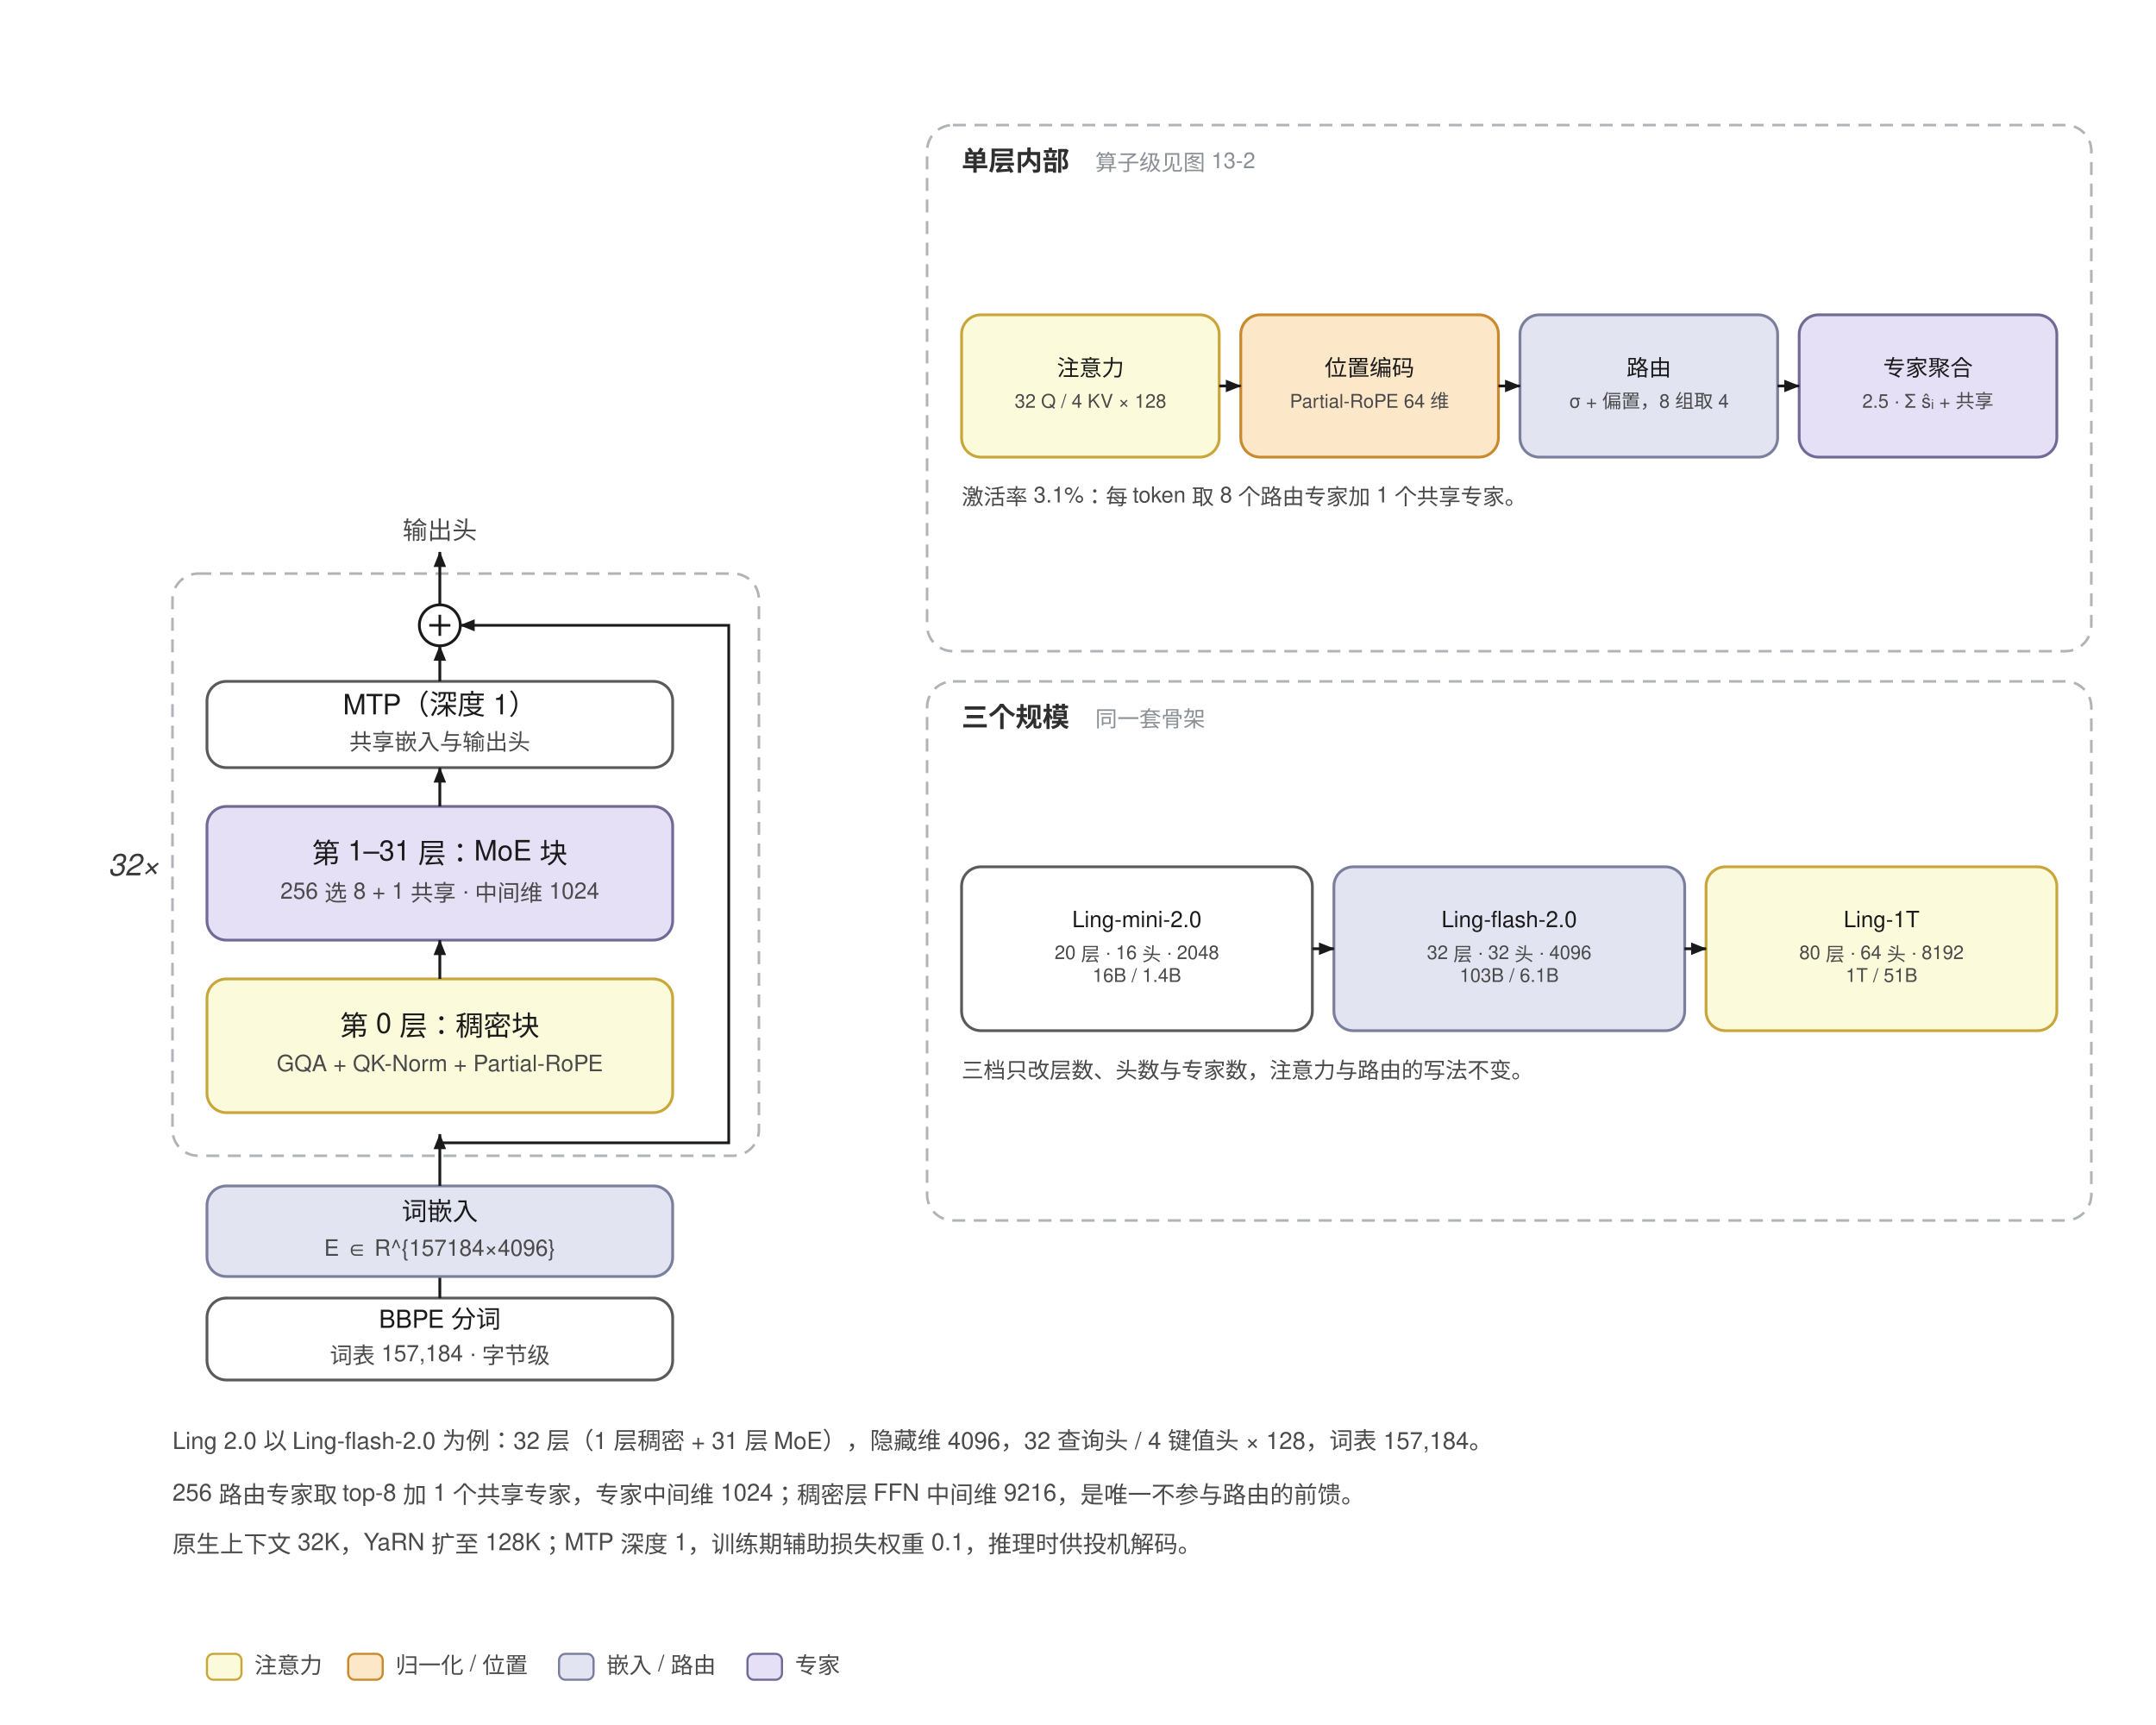
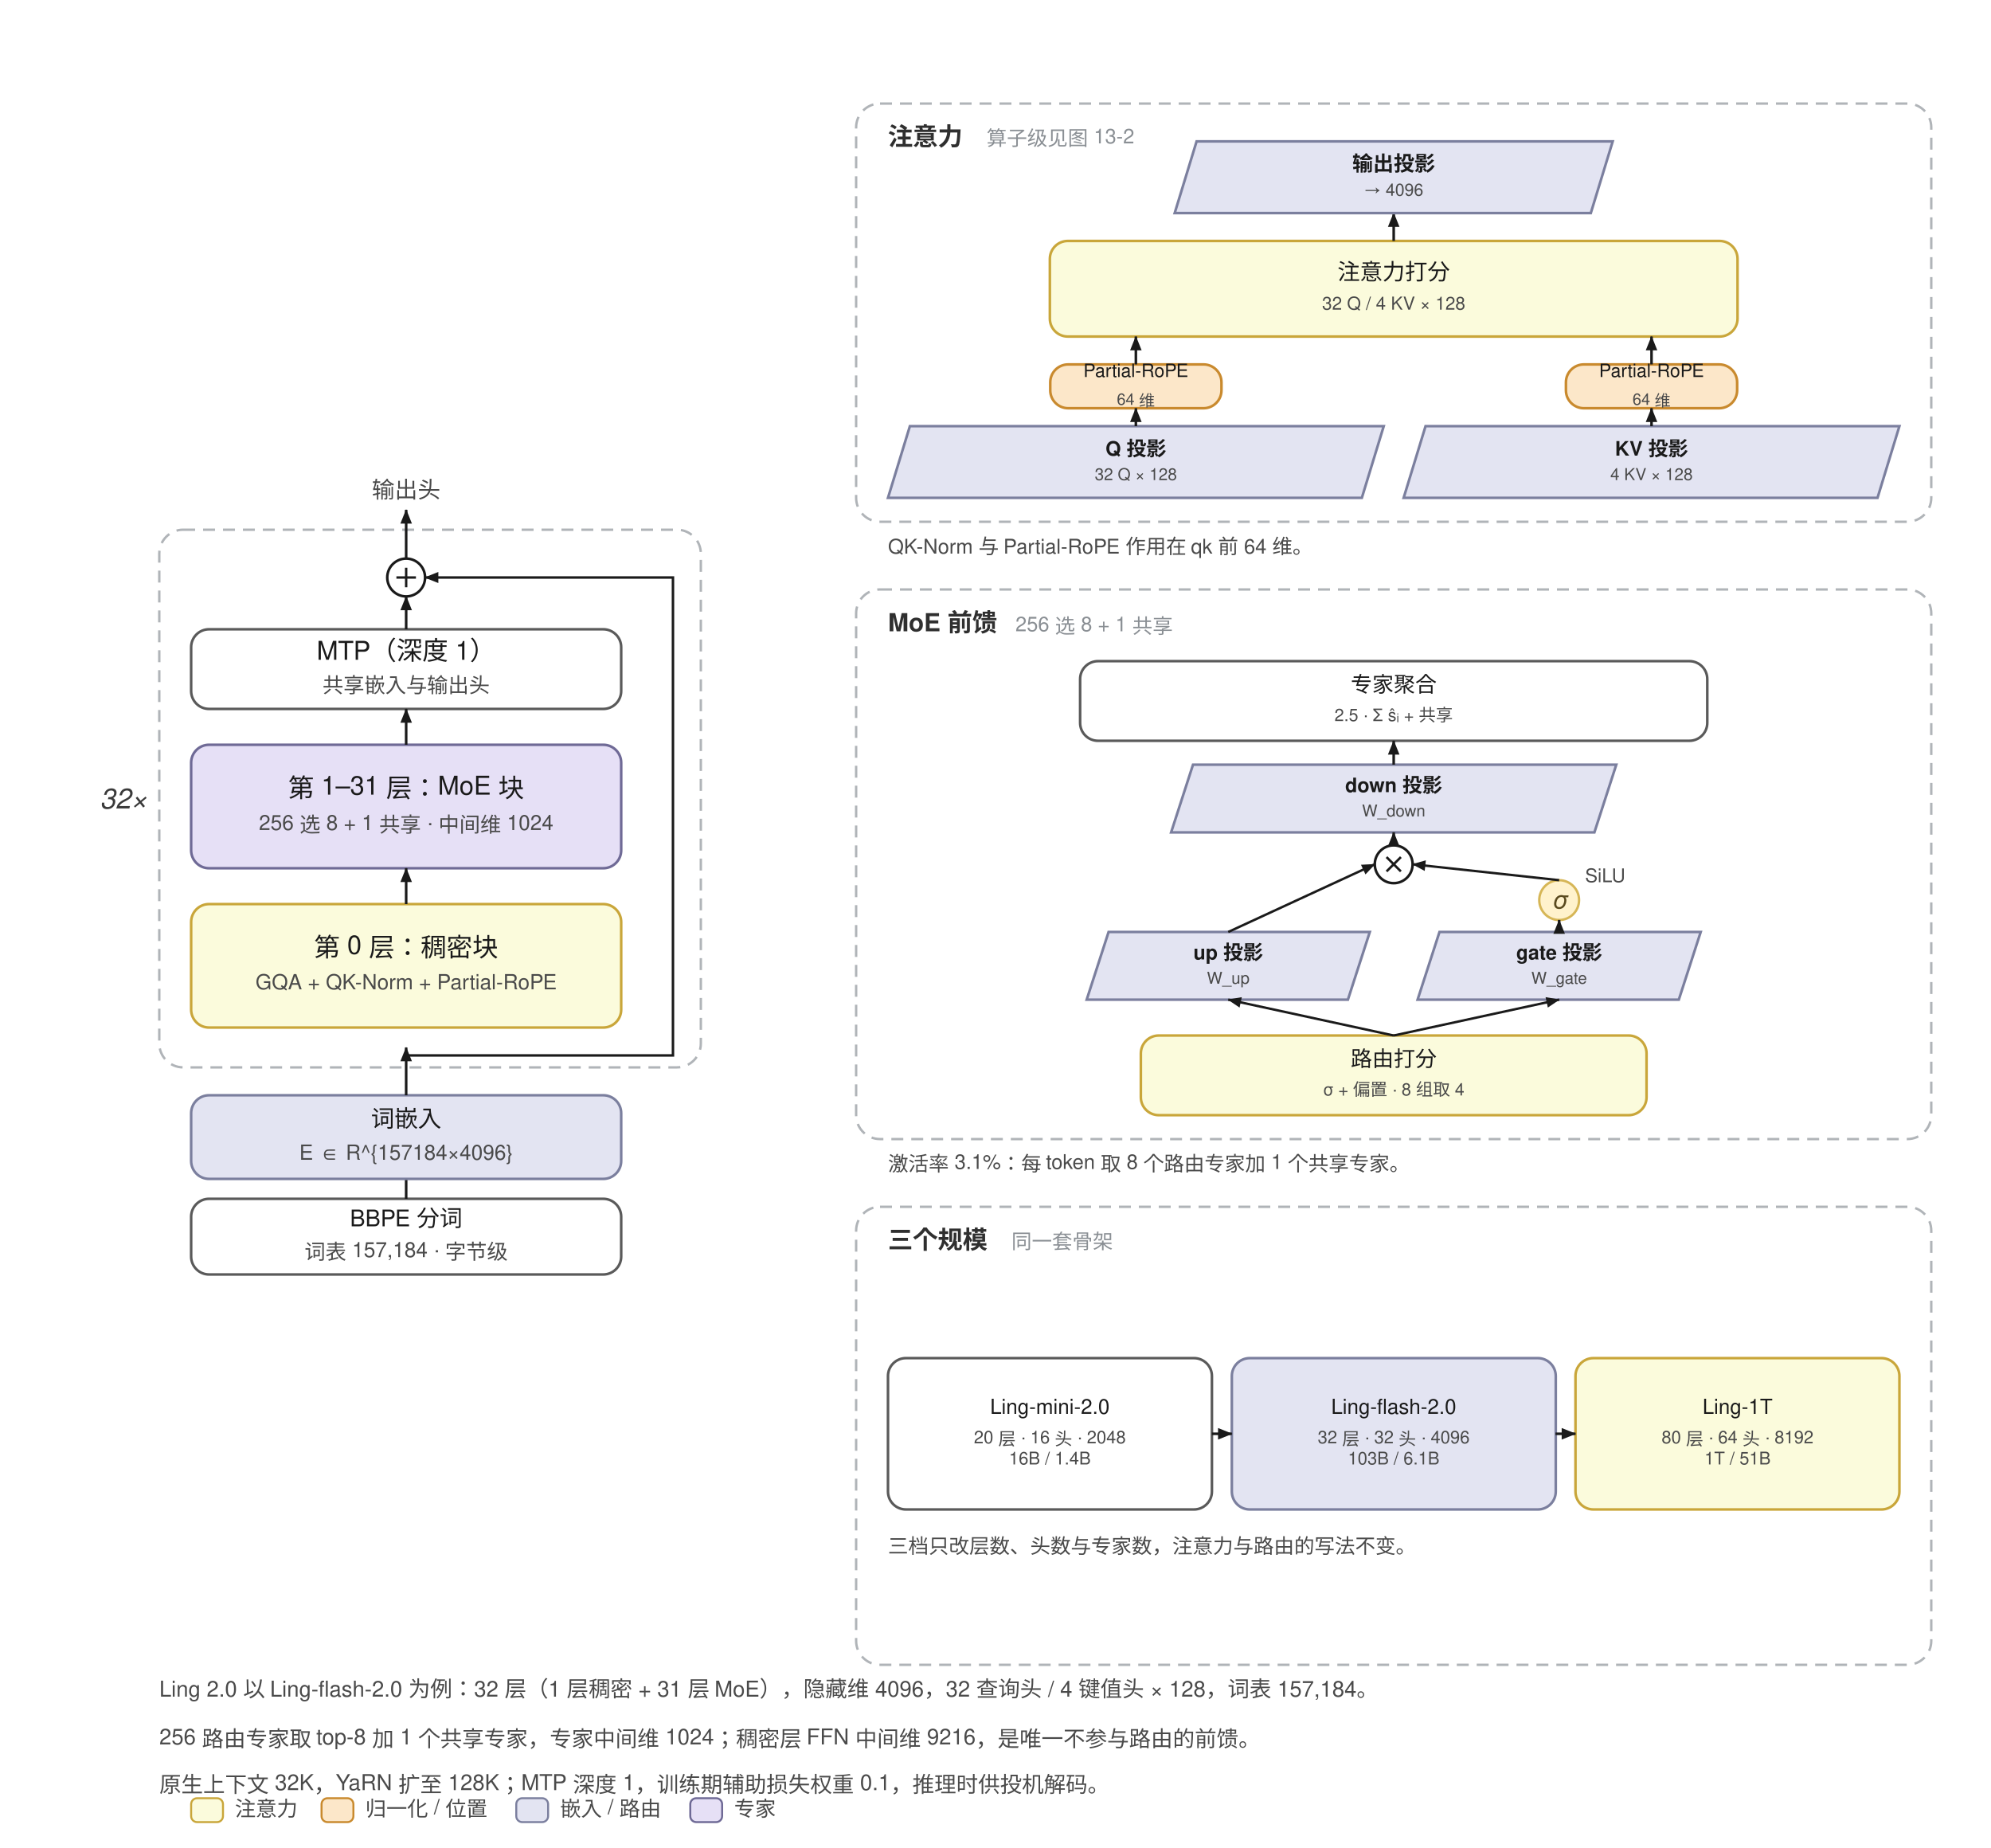
- <svg xmlns="http://www.w3.org/2000/svg" width="1000" height="800" viewBox="0 0 1000 800" font-family="Helvetica, Arial, 'Microsoft YaHei', 'PingFang SC', sans-serif">
+ <svg xmlns="http://www.w3.org/2000/svg" width="1000" height="928" viewBox="0 0 1000 928" font-family="Helvetica, Arial, 'Microsoft YaHei', 'PingFang SC', sans-serif">
  <defs>
    <marker id="ah" viewBox="0 0 10 10" refX="8.6" refY="5" markerWidth="6.2" markerHeight="6.2" orient="auto-start-reverse">
      <path d="M0,1.4 L9,5 L0,8.6 z" fill="#1a1a1a" />
    </marker>
    <marker id="ag" viewBox="0 0 10 10" refX="8.6" refY="5" markerWidth="6.2" markerHeight="6.2" orient="auto-start-reverse">
      <path d="M0,1.4 L9,5 L0,8.6 z" fill="#6f7377" />
    </marker>
  </defs>
-   <rect width="1000" height="800" fill="#ffffff" />
+   <rect width="1000" height="928" fill="#ffffff" />
  <rect x="96.0" y="602.0" width="216.0" height="38.0" rx="9" fill="#ffffff" stroke="#5a5a5a" stroke-width="1.3" fill-opacity="1" />
  <text x="204.0" y="615.8" font-size="11.5" fill="#1a1a1a" text-anchor="middle">BBPE 分词</text>
  <text x="204.0" y="632.3" font-size="10.5" fill="#4a4a4a" text-anchor="middle">词表 157,184 · 字节级</text>
  <path d="M204.0,602.0 L204.0,582.0" fill="none" stroke="#1a1a1a" stroke-width="1.3" marker-end="url(#ah)" />
  <rect x="96.0" y="550.0" width="216.0" height="42.0" rx="9" fill="#e3e4f2" stroke="#7b7f9e" stroke-width="1.3" fill-opacity="1" />
  <text x="204.0" y="565.9" font-size="11.8" fill="#1a1a1a" text-anchor="middle">词嵌入</text>
  <text x="204.0" y="582.4" font-size="10.5" fill="#4a4a4a" text-anchor="middle">E ∈ R^{157184×4096}</text>
  <path d="M204.0,550.0 L204.0,526.0" fill="none" stroke="#1a1a1a" stroke-width="1.3" marker-end="url(#ah)" />
  <rect x="96.0" y="454.0" width="216.0" height="62.0" rx="9" fill="#fbfbdc" stroke="#c9a63a" stroke-width="1.3" fill-opacity="1" />
  <text x="204.0" y="480.3" font-size="13" fill="#1a1a1a" text-anchor="middle">第 0 层：稠密块</text>
  <text x="204.0" y="496.8" font-size="10.5" fill="#4a4a4a" text-anchor="middle">GQA + QK-Norm + Partial-RoPE</text>
  <rect x="96.0" y="374.0" width="216.0" height="62.0" rx="9" fill="#e6e0f6" stroke="#6f6a96" stroke-width="1.3" fill-opacity="1" />
  <text x="204.0" y="400.3" font-size="13" fill="#1a1a1a" text-anchor="middle">第 1–31 层：MoE 块</text>
  <text x="204.0" y="416.8" font-size="10.5" fill="#4a4a4a" text-anchor="middle">256 选 8 + 1 共享 · 中间维 1024</text>
  <rect x="96.0" y="316.0" width="216.0" height="40.0" rx="9" fill="#ffffff" stroke="#5a5a5a" stroke-width="1.3" fill-opacity="1" />
  <text x="204.0" y="331.3" font-size="13" fill="#1a1a1a" text-anchor="middle">MTP（深度 1）</text>
  <text x="204.0" y="347.8" font-size="10.5" fill="#4a4a4a" text-anchor="middle">共享嵌入与输出头</text>
  <path d="M204.0,454.0 L204.0,436.0" fill="none" stroke="#1a1a1a" stroke-width="1.3" marker-end="url(#ah)" />
  <path d="M204.0,374.0 L204.0,356.0" fill="none" stroke="#1a1a1a" stroke-width="1.3" marker-end="url(#ah)" />
  <path d="M204.0,316.0 L204.0,299.5" fill="none" stroke="#1a1a1a" stroke-width="1.3" marker-end="url(#ah)" />
  <circle cx="204.0" cy="290.0" r="9.5" fill="#ffffff" stroke="#1a1a1a" stroke-width="1.3" />
  <path d="M199.1,290.0 L208.9,290.0 M204.0,285.1 L204.0,294.9" stroke="#1a1a1a" stroke-width="1.2" />
  <rect x="80.0" y="266.0" width="272.0" height="270.0" rx="12" fill="none" stroke="#b0b4b8" stroke-width="1.2" stroke-dasharray="6 4" fill-opacity="1" />
  <text x="62.0" y="406.0" font-size="14" fill="#3a3a3a" text-anchor="middle" font-style="italic">32×</text>
  <path d="M204.0,530.0 L338.0,530.0 L338.0,290.0 L213.5,290.0" fill="none" stroke="#1a1a1a" stroke-width="1.25" marker-end="url(#ah)" />
  <path d="M204.0,280.5 L204.0,256.0" fill="none" stroke="#1a1a1a" stroke-width="1.3" marker-end="url(#ah)" />
  <text x="204.0" y="250.0" font-size="11.5" fill="#4a4a4a" text-anchor="middle">输出头</text>
-   <rect x="430.0" y="58.0" width="540.0" height="244.0" rx="12" fill="none" stroke="#b0b4b8" stroke-width="1.2" stroke-dasharray="6 4" fill-opacity="1" />
-   <text x="446.0" y="79.0" font-size="12.5" fill="#2f2f2f" text-anchor="start" font-weight="600">单层内部</text>
-   <text x="508.0" y="79.0" font-size="10.2" fill="#8a8f94" text-anchor="start">算子级见图 13-2</text>
-   <rect x="446.0" y="146.0" width="119.5" height="66.0" rx="9" fill="#fbfbdc" stroke="#c9a63a" stroke-width="1.3" fill-opacity="1" />
-   <text x="505.8" y="174.3" font-size="10.4" fill="#1a1a1a" text-anchor="middle">注意力</text>
-   <text x="505.8" y="189.1" font-size="8.8" fill="#4a4a4a" text-anchor="middle">32 Q / 4 KV × 128</text>
-   <rect x="575.5" y="146.0" width="119.5" height="66.0" rx="9" fill="#fce7c9" stroke="#c98a2e" stroke-width="1.3" fill-opacity="1" />
-   <text x="635.2" y="174.3" font-size="10.4" fill="#1a1a1a" text-anchor="middle">位置编码</text>
-   <text x="635.2" y="189.1" font-size="8.8" fill="#4a4a4a" text-anchor="middle">Partial-RoPE 64 维</text>
-   <rect x="705.0" y="146.0" width="119.5" height="66.0" rx="9" fill="#e3e4f2" stroke="#7b7f9e" stroke-width="1.3" fill-opacity="1" />
-   <text x="764.8" y="174.3" font-size="10.4" fill="#1a1a1a" text-anchor="middle">路由</text>
-   <text x="764.8" y="189.1" font-size="8.8" fill="#4a4a4a" text-anchor="middle">σ + 偏置，8 组取 4</text>
-   <rect x="834.5" y="146.0" width="119.5" height="66.0" rx="9" fill="#e6e0f6" stroke="#6f6a96" stroke-width="1.3" fill-opacity="1" />
-   <text x="894.2" y="174.3" font-size="10.4" fill="#1a1a1a" text-anchor="middle">专家聚合</text>
-   <text x="894.2" y="189.1" font-size="8.8" fill="#4a4a4a" text-anchor="middle">2.5 · Σ ŝᵢ + 共享</text>
-   <path d="M565.5,179.0 L575.5,179.0" fill="none" stroke="#1a1a1a" stroke-width="1.3" marker-end="url(#ah)" />
-   <path d="M695.0,179.0 L705.0,179.0" fill="none" stroke="#1a1a1a" stroke-width="1.3" marker-end="url(#ah)" />
-   <path d="M824.5,179.0 L834.5,179.0" fill="none" stroke="#1a1a1a" stroke-width="1.3" marker-end="url(#ah)" />
-   <text x="446.0" y="234.0" font-size="10.2" fill="#4a4a4a" text-anchor="start">激活率 3.1%：每 token 取 8 个路由专家加 1 个共享专家。</text>
-   <rect x="430.0" y="316.0" width="540.0" height="250.0" rx="12" fill="none" stroke="#b0b4b8" stroke-width="1.2" stroke-dasharray="6 4" fill-opacity="1" />
-   <text x="446.0" y="337.0" font-size="12.5" fill="#2f2f2f" text-anchor="start" font-weight="600">三个规模</text>
-   <text x="508.0" y="337.0" font-size="10.2" fill="#8a8f94" text-anchor="start">同一套骨架</text>
-   <rect x="446.0" y="402.0" width="162.7" height="76.0" rx="9" fill="#ffffff" stroke="#5a5a5a" stroke-width="1.3" fill-opacity="1" />
-   <text x="527.3" y="430.0" font-size="10.4" fill="#1a1a1a" text-anchor="middle">Ling-mini-2.0</text>
-   <text x="527.3" y="444.8" font-size="8.8" fill="#4a4a4a" text-anchor="middle">20 层 · 16 头 · 2048</text>
-   <text x="527.3" y="455.4" font-size="8.8" fill="#4a4a4a" text-anchor="middle">16B / 1.4B</text>
-   <rect x="618.7" y="402.0" width="162.7" height="76.0" rx="9" fill="#e3e4f2" stroke="#7b7f9e" stroke-width="1.3" fill-opacity="1" />
-   <text x="700.0" y="430.0" font-size="10.4" fill="#1a1a1a" text-anchor="middle">Ling-flash-2.0</text>
-   <text x="700.0" y="444.8" font-size="8.8" fill="#4a4a4a" text-anchor="middle">32 层 · 32 头 · 4096</text>
-   <text x="700.0" y="455.4" font-size="8.8" fill="#4a4a4a" text-anchor="middle">103B / 6.1B</text>
-   <rect x="791.3" y="402.0" width="162.7" height="76.0" rx="9" fill="#fbfbdc" stroke="#c9a63a" stroke-width="1.3" fill-opacity="1" />
-   <text x="872.7" y="430.0" font-size="10.4" fill="#1a1a1a" text-anchor="middle">Ling-1T</text>
-   <text x="872.7" y="444.8" font-size="8.8" fill="#4a4a4a" text-anchor="middle">80 层 · 64 头 · 8192</text>
-   <text x="872.7" y="455.4" font-size="8.8" fill="#4a4a4a" text-anchor="middle">1T / 51B</text>
-   <path d="M608.7,440.0 L618.7,440.0" fill="none" stroke="#1a1a1a" stroke-width="1.3" marker-end="url(#ah)" />
-   <path d="M781.3,440.0 L791.3,440.0" fill="none" stroke="#1a1a1a" stroke-width="1.3" marker-end="url(#ah)" />
-   <text x="446.0" y="500.0" font-size="10.2" fill="#4a4a4a" text-anchor="start">三档只改层数、头数与专家数，注意力与路由的写法不变。</text>
-   <text x="80.0" y="672.0" font-size="11" fill="#4a4a4a" text-anchor="start">Ling 2.0 以 Ling-flash-2.0 为例：32 层（1 层稠密 + 31 层 MoE），隐藏维 4096，32 查询头 / 4 键值头 × 128，词表 157,184。</text>
-   <text x="80.0" y="696.0" font-size="11" fill="#4a4a4a" text-anchor="start">256 路由专家取 top-8 加 1 个共享专家，专家中间维 1024；稠密层 FFN 中间维 9216，是唯一不参与路由的前馈。</text>
-   <text x="80.0" y="720.0" font-size="11" fill="#4a4a4a" text-anchor="start">原生上下文 32K，YaRN 扩至 128K；MTP 深度 1，训练期辅助损失权重 0.1，推理时供投机解码。</text>
-   <rect x="96.0" y="767.0" width="16.0" height="12.0" rx="3" fill="#fbfbdc" stroke="#c9a63a" stroke-width="1.0" fill-opacity="1" />
-   <text x="118.0" y="776.0" font-size="10.5" fill="#4a4a4a" text-anchor="start">注意力</text>
-   <rect x="161.5" y="767.0" width="16.0" height="12.0" rx="3" fill="#fce7c9" stroke="#c98a2e" stroke-width="1.0" fill-opacity="1" />
-   <text x="183.5" y="776.0" font-size="10.5" fill="#4a4a4a" text-anchor="start">归一化 / 位置</text>
-   <rect x="259.3" y="767.0" width="16.0" height="12.0" rx="3" fill="#e3e4f2" stroke="#7b7f9e" stroke-width="1.0" fill-opacity="1" />
-   <text x="281.3" y="776.0" font-size="10.5" fill="#4a4a4a" text-anchor="start">嵌入 / 路由</text>
-   <rect x="346.7" y="767.0" width="16.0" height="12.0" rx="3" fill="#e6e0f6" stroke="#6f6a96" stroke-width="1.0" fill-opacity="1" />
-   <text x="368.7" y="776.0" font-size="10.5" fill="#4a4a4a" text-anchor="start">专家</text>
+   <rect x="430.0" y="52.0" width="540.0" height="210.0" rx="12" fill="none" stroke="#b0b4b8" stroke-width="1.2" stroke-dasharray="6 4" fill-opacity="1" />
+   <text x="446.0" y="73.0" font-size="12.5" fill="#2f2f2f" text-anchor="start" font-weight="600">注意力</text>
+   <text x="495.5" y="73.0" font-size="10.2" fill="#8a8f94" text-anchor="start">算子级见图 13-2</text>
+   <path d="M457.0,214.0 L695.0,214.0 L684.0,250.0 L446.0,250.0 Z" fill="#e3e4f2" stroke="#7b7f9e" stroke-width="1.3" />
+   <text x="570.5" y="228.8" font-size="10.0" fill="#1a1a1a" text-anchor="middle" font-weight="600">Q 投影</text>
+   <text x="570.5" y="241.1" font-size="8.3" fill="#4a4a4a" text-anchor="middle">32 Q × 128</text>
+   <path d="M716.0,214.0 L954.0,214.0 L943.0,250.0 L705.0,250.0 Z" fill="#e3e4f2" stroke="#7b7f9e" stroke-width="1.3" />
+   <text x="829.5" y="228.8" font-size="10.0" fill="#1a1a1a" text-anchor="middle" font-weight="600">KV 投影</text>
+   <text x="829.5" y="241.1" font-size="8.3" fill="#4a4a4a" text-anchor="middle">4 KV × 128</text>
+   <rect x="527.5" y="183.0" width="86.0" height="22.0" rx="9" fill="#fce7c9" stroke="#c98a2e" stroke-width="1.3" fill-opacity="1" />
+   <text x="570.5" y="189.3" font-size="9.2" fill="#1a1a1a" text-anchor="middle">Partial-RoPE</text>
+   <text x="570.5" y="203.3" font-size="8.0" fill="#4a4a4a" text-anchor="middle">64 维</text>
+   <path d="M570.5,214.0 L570.5,205.0" fill="none" stroke="#1a1a1a" stroke-width="1.3" marker-end="url(#ah)" />
+   <rect x="786.5" y="183.0" width="86.0" height="22.0" rx="9" fill="#fce7c9" stroke="#c98a2e" stroke-width="1.3" fill-opacity="1" />
+   <text x="829.5" y="189.3" font-size="9.2" fill="#1a1a1a" text-anchor="middle">Partial-RoPE</text>
+   <text x="829.5" y="203.3" font-size="8.0" fill="#4a4a4a" text-anchor="middle">64 维</text>
+   <path d="M829.5,214.0 L829.5,205.0" fill="none" stroke="#1a1a1a" stroke-width="1.3" marker-end="url(#ah)" />
+   <rect x="527.3" y="121.0" width="345.4" height="48.0" rx="9" fill="#fbfbdc" stroke="#c9a63a" stroke-width="1.3" fill-opacity="1" />
+   <text x="700.0" y="140.5" font-size="11.3" fill="#1a1a1a" text-anchor="middle">注意力打分</text>
+   <text x="700.0" y="155.5" font-size="9.0" fill="#4a4a4a" text-anchor="middle">32 Q / 4 KV × 128</text>
+   <path d="M570.5,183.0 L570.5,169.0" fill="none" stroke="#1a1a1a" stroke-width="1.3" marker-end="url(#ah)" />
+   <path d="M829.5,183.0 L829.5,169.0" fill="none" stroke="#1a1a1a" stroke-width="1.3" marker-end="url(#ah)" />
+   <path d="M700.0,121.0 L700.0,107.0" fill="none" stroke="#1a1a1a" stroke-width="1.3" marker-end="url(#ah)" />
+   <path d="M601.0,71.0 L810.0,71.0 L799.0,107.0 L590.0,107.0 Z" fill="#e3e4f2" stroke="#7b7f9e" stroke-width="1.3" />
+   <text x="700.0" y="85.8" font-size="10.4" fill="#1a1a1a" text-anchor="middle" font-weight="600">输出投影</text>
+   <text x="700.0" y="98.3" font-size="8.5" fill="#4a4a4a" text-anchor="middle">→ 4096</text>
+   <text x="446.0" y="278.0" font-size="10.2" fill="#4a4a4a" text-anchor="start">QK-Norm 与 Partial-RoPE 作用在 qk 前 64 维。</text>
+   <rect x="430.0" y="296.0" width="540.0" height="276.0" rx="12" fill="none" stroke="#b0b4b8" stroke-width="1.2" stroke-dasharray="6 4" fill-opacity="1" />
+   <text x="446.0" y="317.0" font-size="12.5" fill="#2f2f2f" text-anchor="start" font-weight="600">MoE 前馈</text>
+   <text x="510.0" y="317.0" font-size="10.2" fill="#8a8f94" text-anchor="start">256 选 8 + 1 共享</text>
+   <rect x="573.0" y="520.0" width="254.0" height="40.0" rx="9" fill="#fbfbdc" stroke="#c9a63a" stroke-width="1.3" fill-opacity="1" />
+   <text x="700.0" y="535.5" font-size="10.8" fill="#1a1a1a" text-anchor="middle">路由打分</text>
+   <text x="700.0" y="550.1" font-size="8.6" fill="#4a4a4a" text-anchor="middle">σ + 偏置 · 8 组取 4</text>
+   <path d="M556.8,468.0 L688.0,468.0 L677.0,502.0 L545.8,502.0 Z" fill="#e3e4f2" stroke="#7b7f9e" stroke-width="1.3" />
+   <text x="616.9" y="481.8" font-size="10.0" fill="#1a1a1a" text-anchor="middle" font-weight="600">up 投影</text>
+   <text x="616.9" y="494.0" font-size="8.2" fill="#4a4a4a" text-anchor="middle">W_up</text>
+   <path d="M723.0,468.0 L854.2,468.0 L843.2,502.0 L712.0,502.0 Z" fill="#e3e4f2" stroke="#7b7f9e" stroke-width="1.3" />
+   <text x="783.1" y="481.8" font-size="10.0" fill="#1a1a1a" text-anchor="middle" font-weight="600">gate 投影</text>
+   <text x="783.1" y="494.0" font-size="8.2" fill="#4a4a4a" text-anchor="middle">W_gate</text>
+   <path d="M700.0,520.0 L616.9,502.0" fill="none" stroke="#1a1a1a" stroke-width="1.2" marker-end="url(#ah)" />
+   <path d="M700.0,520.0 L783.1,502.0" fill="none" stroke="#1a1a1a" stroke-width="1.2" marker-end="url(#ah)" />
+   <circle cx="783.1" cy="452.0" r="10.0" fill="#fff2cc" stroke="#d6b656" stroke-width="1.2" />
+   <text x="783.1" y="456.2" font-size="12.5" fill="#5a4a1e" text-anchor="middle" font-style="italic">σ</text>
+   <path d="M783.1,468.0 L783.1,462.0" fill="none" stroke="#1a1a1a" stroke-width="1.3" marker-end="url(#ah)" />
+   <circle cx="700.0" cy="434.0" r="9.5" fill="#ffffff" stroke="#1a1a1a" stroke-width="1.3" />
+   <path d="M696.4,430.4 L703.6,437.6 M696.4,437.6 L703.6,430.4" stroke="#1a1a1a" stroke-width="1.2" />
+   <path d="M616.9,468.0 L690.5,434.0" fill="none" stroke="#1a1a1a" stroke-width="1.2" marker-end="url(#ah)" />
+   <path d="M783.1,442.0 L709.5,434.0" fill="none" stroke="#1a1a1a" stroke-width="1.2" marker-end="url(#ah)" />
+   <text x="796.1" y="443.0" font-size="9.5" fill="#4a4a4a" text-anchor="start">SiLU</text>
+   <path d="M599.2,384.0 L811.8,384.0 L800.8,418.0 L588.2,418.0 Z" fill="#e3e4f2" stroke="#7b7f9e" stroke-width="1.3" />
+   <text x="700.0" y="397.8" font-size="10.0" fill="#1a1a1a" text-anchor="middle" font-weight="600">down 投影</text>
+   <text x="700.0" y="410.0" font-size="8.2" fill="#4a4a4a" text-anchor="middle">W_down</text>
+   <path d="M700.0,424.5 L700.0,418.0" fill="none" stroke="#1a1a1a" stroke-width="1.3" marker-end="url(#ah)" />
+   <rect x="542.5" y="332.0" width="315.0" height="40.0" rx="9" fill="#ffffff" stroke="#5a5a5a" stroke-width="1.3" fill-opacity="1" />
+   <text x="700.0" y="347.5" font-size="10.8" fill="#1a1a1a" text-anchor="middle">专家聚合</text>
+   <text x="700.0" y="362.1" font-size="8.6" fill="#4a4a4a" text-anchor="middle">2.5 · Σ ŝᵢ + 共享</text>
+   <path d="M700.0,384.0 L700.0,372.0" fill="none" stroke="#1a1a1a" stroke-width="1.3" marker-end="url(#ah)" />
+   <text x="446.0" y="588.0" font-size="10.2" fill="#4a4a4a" text-anchor="start">激活率 3.1%：每 token 取 8 个路由专家加 1 个共享专家。</text>
+   <rect x="430.0" y="606.0" width="540.0" height="230.0" rx="12" fill="none" stroke="#b0b4b8" stroke-width="1.2" stroke-dasharray="6 4" fill-opacity="1" />
+   <text x="446.0" y="627.0" font-size="12.5" fill="#2f2f2f" text-anchor="start" font-weight="600">三个规模</text>
+   <text x="508.0" y="627.0" font-size="10.2" fill="#8a8f94" text-anchor="start">同一套骨架</text>
+   <rect x="446.0" y="682.0" width="162.7" height="76.0" rx="9" fill="#ffffff" stroke="#5a5a5a" stroke-width="1.3" fill-opacity="1" />
+   <text x="527.3" y="710.0" font-size="10.4" fill="#1a1a1a" text-anchor="middle">Ling-mini-2.0</text>
+   <text x="527.3" y="724.8" font-size="8.8" fill="#4a4a4a" text-anchor="middle">20 层 · 16 头 · 2048</text>
+   <text x="527.3" y="735.4" font-size="8.8" fill="#4a4a4a" text-anchor="middle">16B / 1.4B</text>
+   <rect x="618.7" y="682.0" width="162.7" height="76.0" rx="9" fill="#e3e4f2" stroke="#7b7f9e" stroke-width="1.3" fill-opacity="1" />
+   <text x="700.0" y="710.0" font-size="10.4" fill="#1a1a1a" text-anchor="middle">Ling-flash-2.0</text>
+   <text x="700.0" y="724.8" font-size="8.8" fill="#4a4a4a" text-anchor="middle">32 层 · 32 头 · 4096</text>
+   <text x="700.0" y="735.4" font-size="8.8" fill="#4a4a4a" text-anchor="middle">103B / 6.1B</text>
+   <rect x="791.3" y="682.0" width="162.7" height="76.0" rx="9" fill="#fbfbdc" stroke="#c9a63a" stroke-width="1.3" fill-opacity="1" />
+   <text x="872.7" y="710.0" font-size="10.4" fill="#1a1a1a" text-anchor="middle">Ling-1T</text>
+   <text x="872.7" y="724.8" font-size="8.8" fill="#4a4a4a" text-anchor="middle">80 层 · 64 头 · 8192</text>
+   <text x="872.7" y="735.4" font-size="8.8" fill="#4a4a4a" text-anchor="middle">1T / 51B</text>
+   <path d="M608.7,720.0 L618.7,720.0" fill="none" stroke="#1a1a1a" stroke-width="1.3" marker-end="url(#ah)" />
+   <path d="M781.3,720.0 L791.3,720.0" fill="none" stroke="#1a1a1a" stroke-width="1.3" marker-end="url(#ah)" />
+   <text x="446.0" y="780.0" font-size="10.2" fill="#4a4a4a" text-anchor="start">三档只改层数、头数与专家数，注意力与路由的写法不变。</text>
+   <text x="80.0" y="852.0" font-size="11" fill="#4a4a4a" text-anchor="start">Ling 2.0 以 Ling-flash-2.0 为例：32 层（1 层稠密 + 31 层 MoE），隐藏维 4096，32 查询头 / 4 键值头 × 128，词表 157,184。</text>
+   <text x="80.0" y="876.0" font-size="11" fill="#4a4a4a" text-anchor="start">256 路由专家取 top-8 加 1 个共享专家，专家中间维 1024；稠密层 FFN 中间维 9216，是唯一不参与路由的前馈。</text>
+   <text x="80.0" y="900.0" font-size="11" fill="#4a4a4a" text-anchor="start">原生上下文 32K，YaRN 扩至 128K；MTP 深度 1，训练期辅助损失权重 0.1，推理时供投机解码。</text>
+   <rect x="96.0" y="903.0" width="16.0" height="12.0" rx="3" fill="#fbfbdc" stroke="#c9a63a" stroke-width="1.0" fill-opacity="1" />
+   <text x="118.0" y="912.0" font-size="10.5" fill="#4a4a4a" text-anchor="start">注意力</text>
+   <rect x="161.5" y="903.0" width="16.0" height="12.0" rx="3" fill="#fce7c9" stroke="#c98a2e" stroke-width="1.0" fill-opacity="1" />
+   <text x="183.5" y="912.0" font-size="10.5" fill="#4a4a4a" text-anchor="start">归一化 / 位置</text>
+   <rect x="259.3" y="903.0" width="16.0" height="12.0" rx="3" fill="#e3e4f2" stroke="#7b7f9e" stroke-width="1.0" fill-opacity="1" />
+   <text x="281.3" y="912.0" font-size="10.5" fill="#4a4a4a" text-anchor="start">嵌入 / 路由</text>
+   <rect x="346.7" y="903.0" width="16.0" height="12.0" rx="3" fill="#e6e0f6" stroke="#6f6a96" stroke-width="1.0" fill-opacity="1" />
+   <text x="368.7" y="912.0" font-size="10.5" fill="#4a4a4a" text-anchor="start">专家</text>
</svg>
